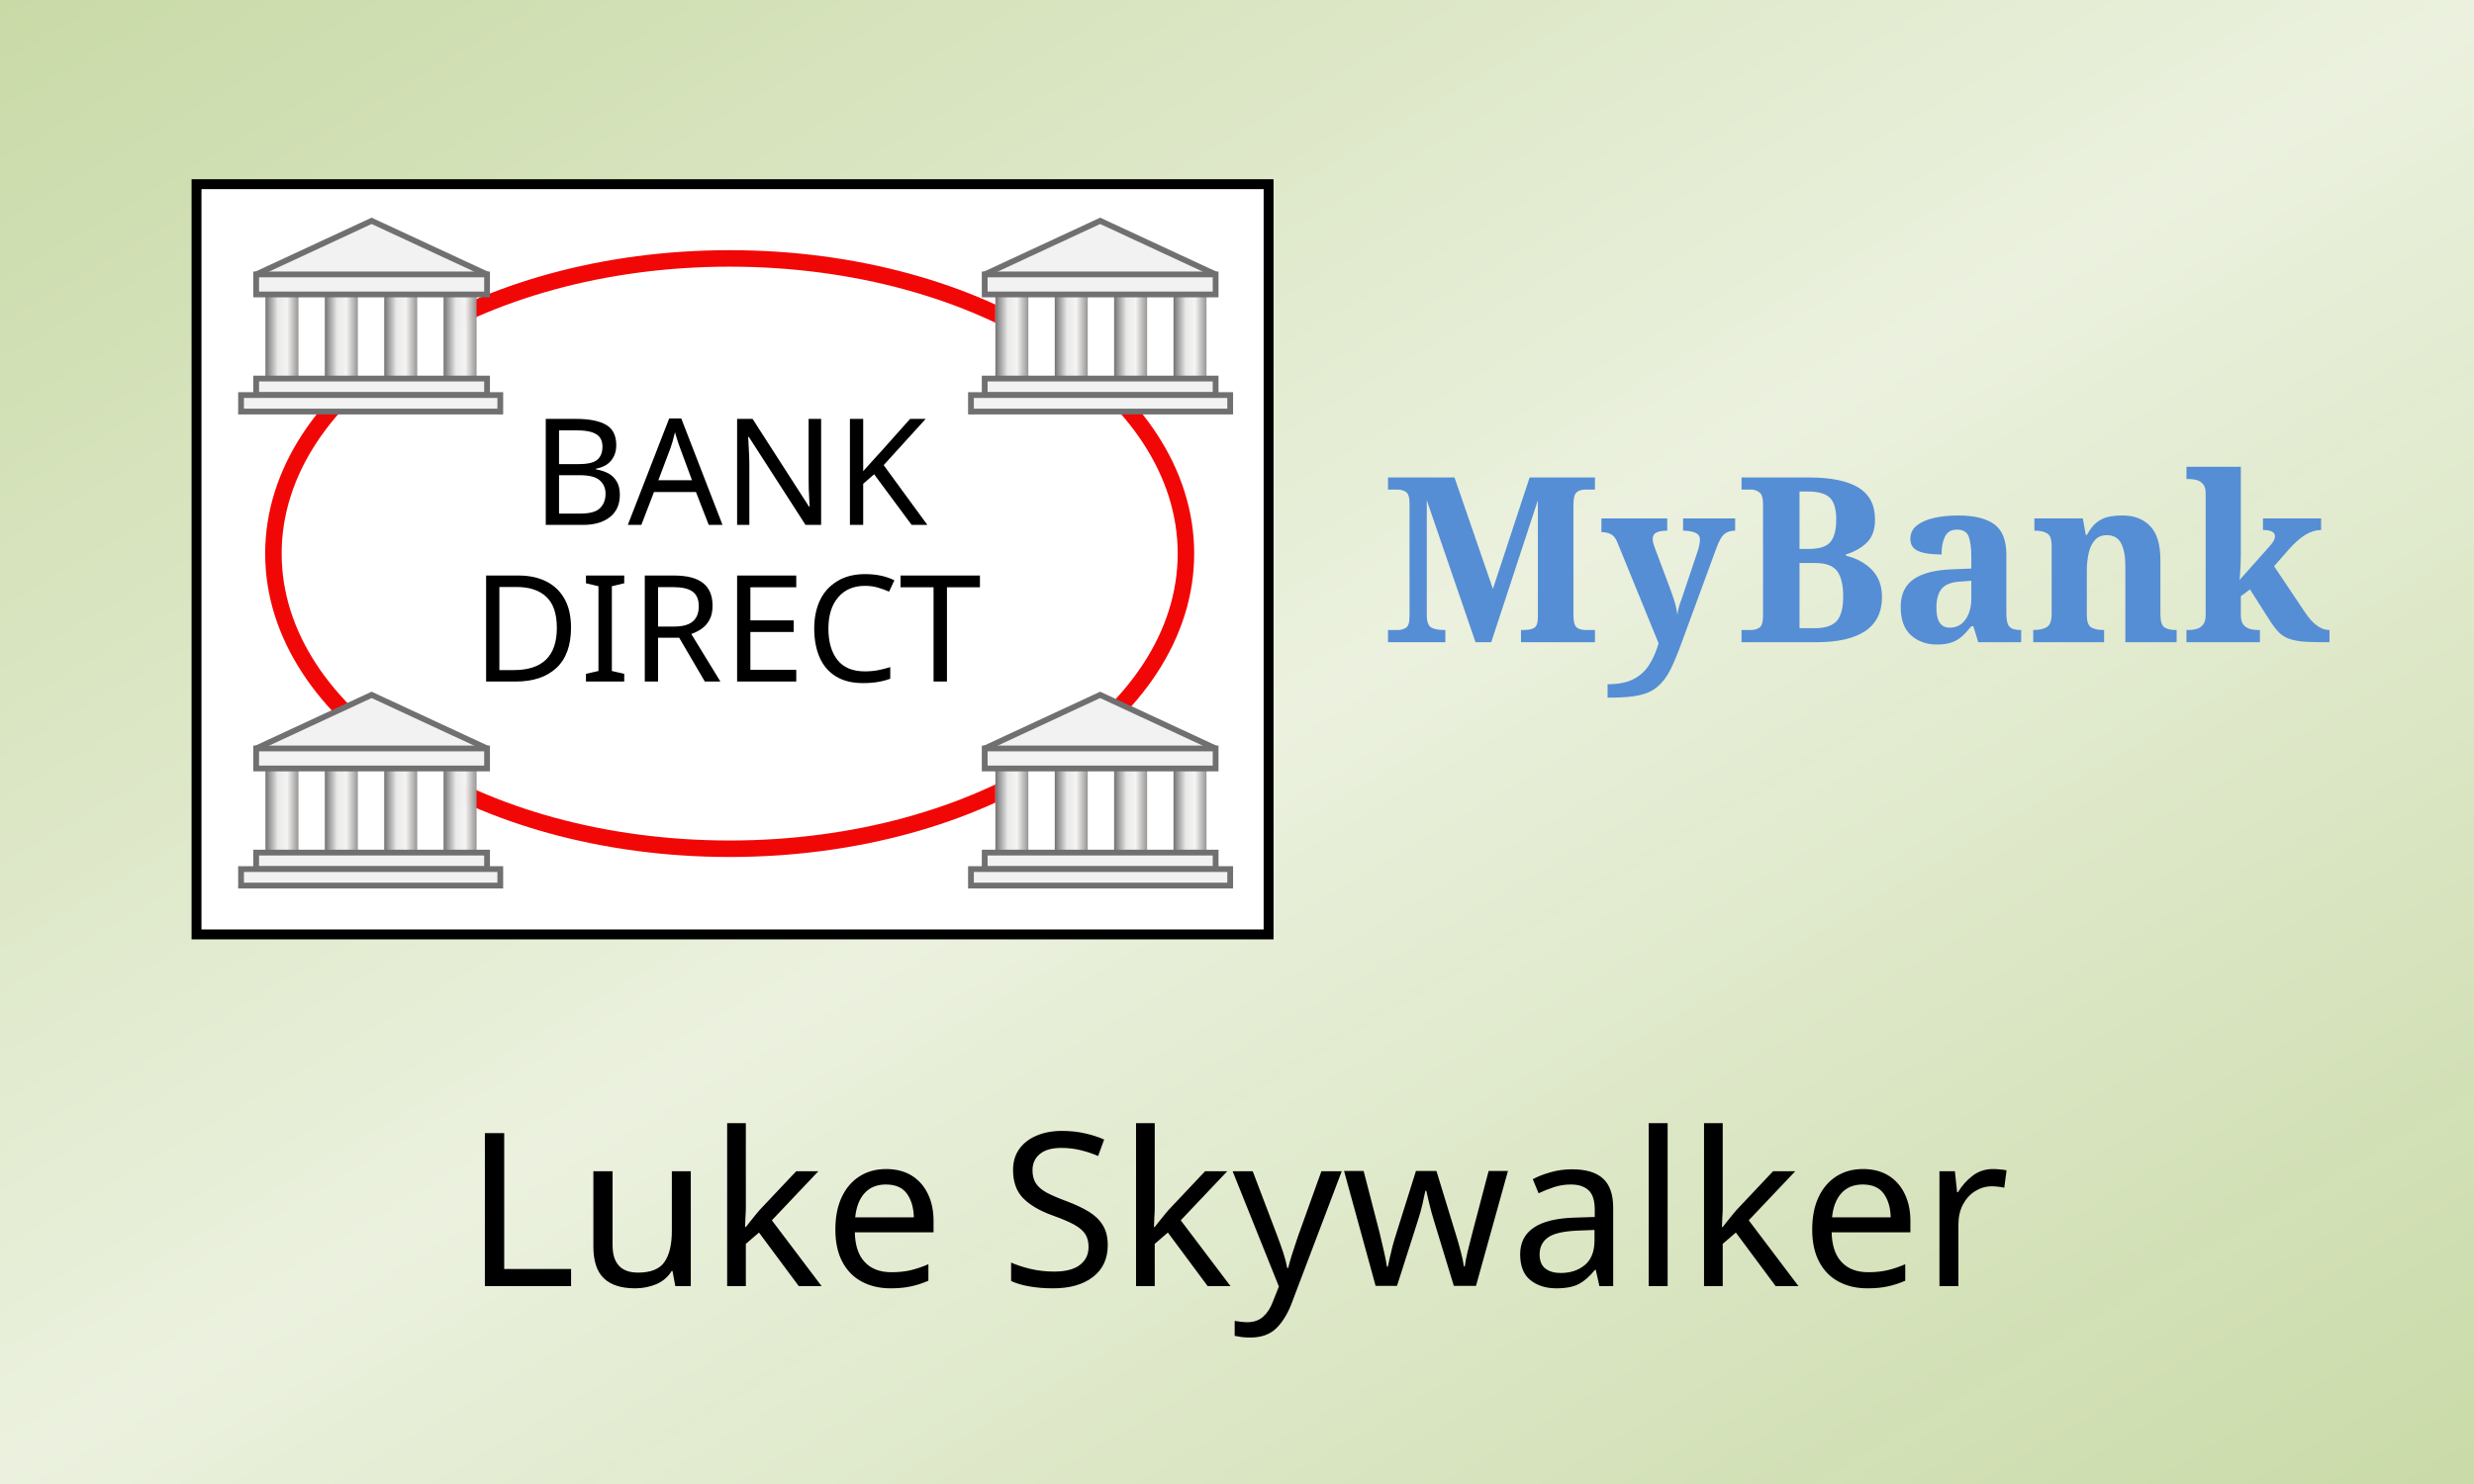
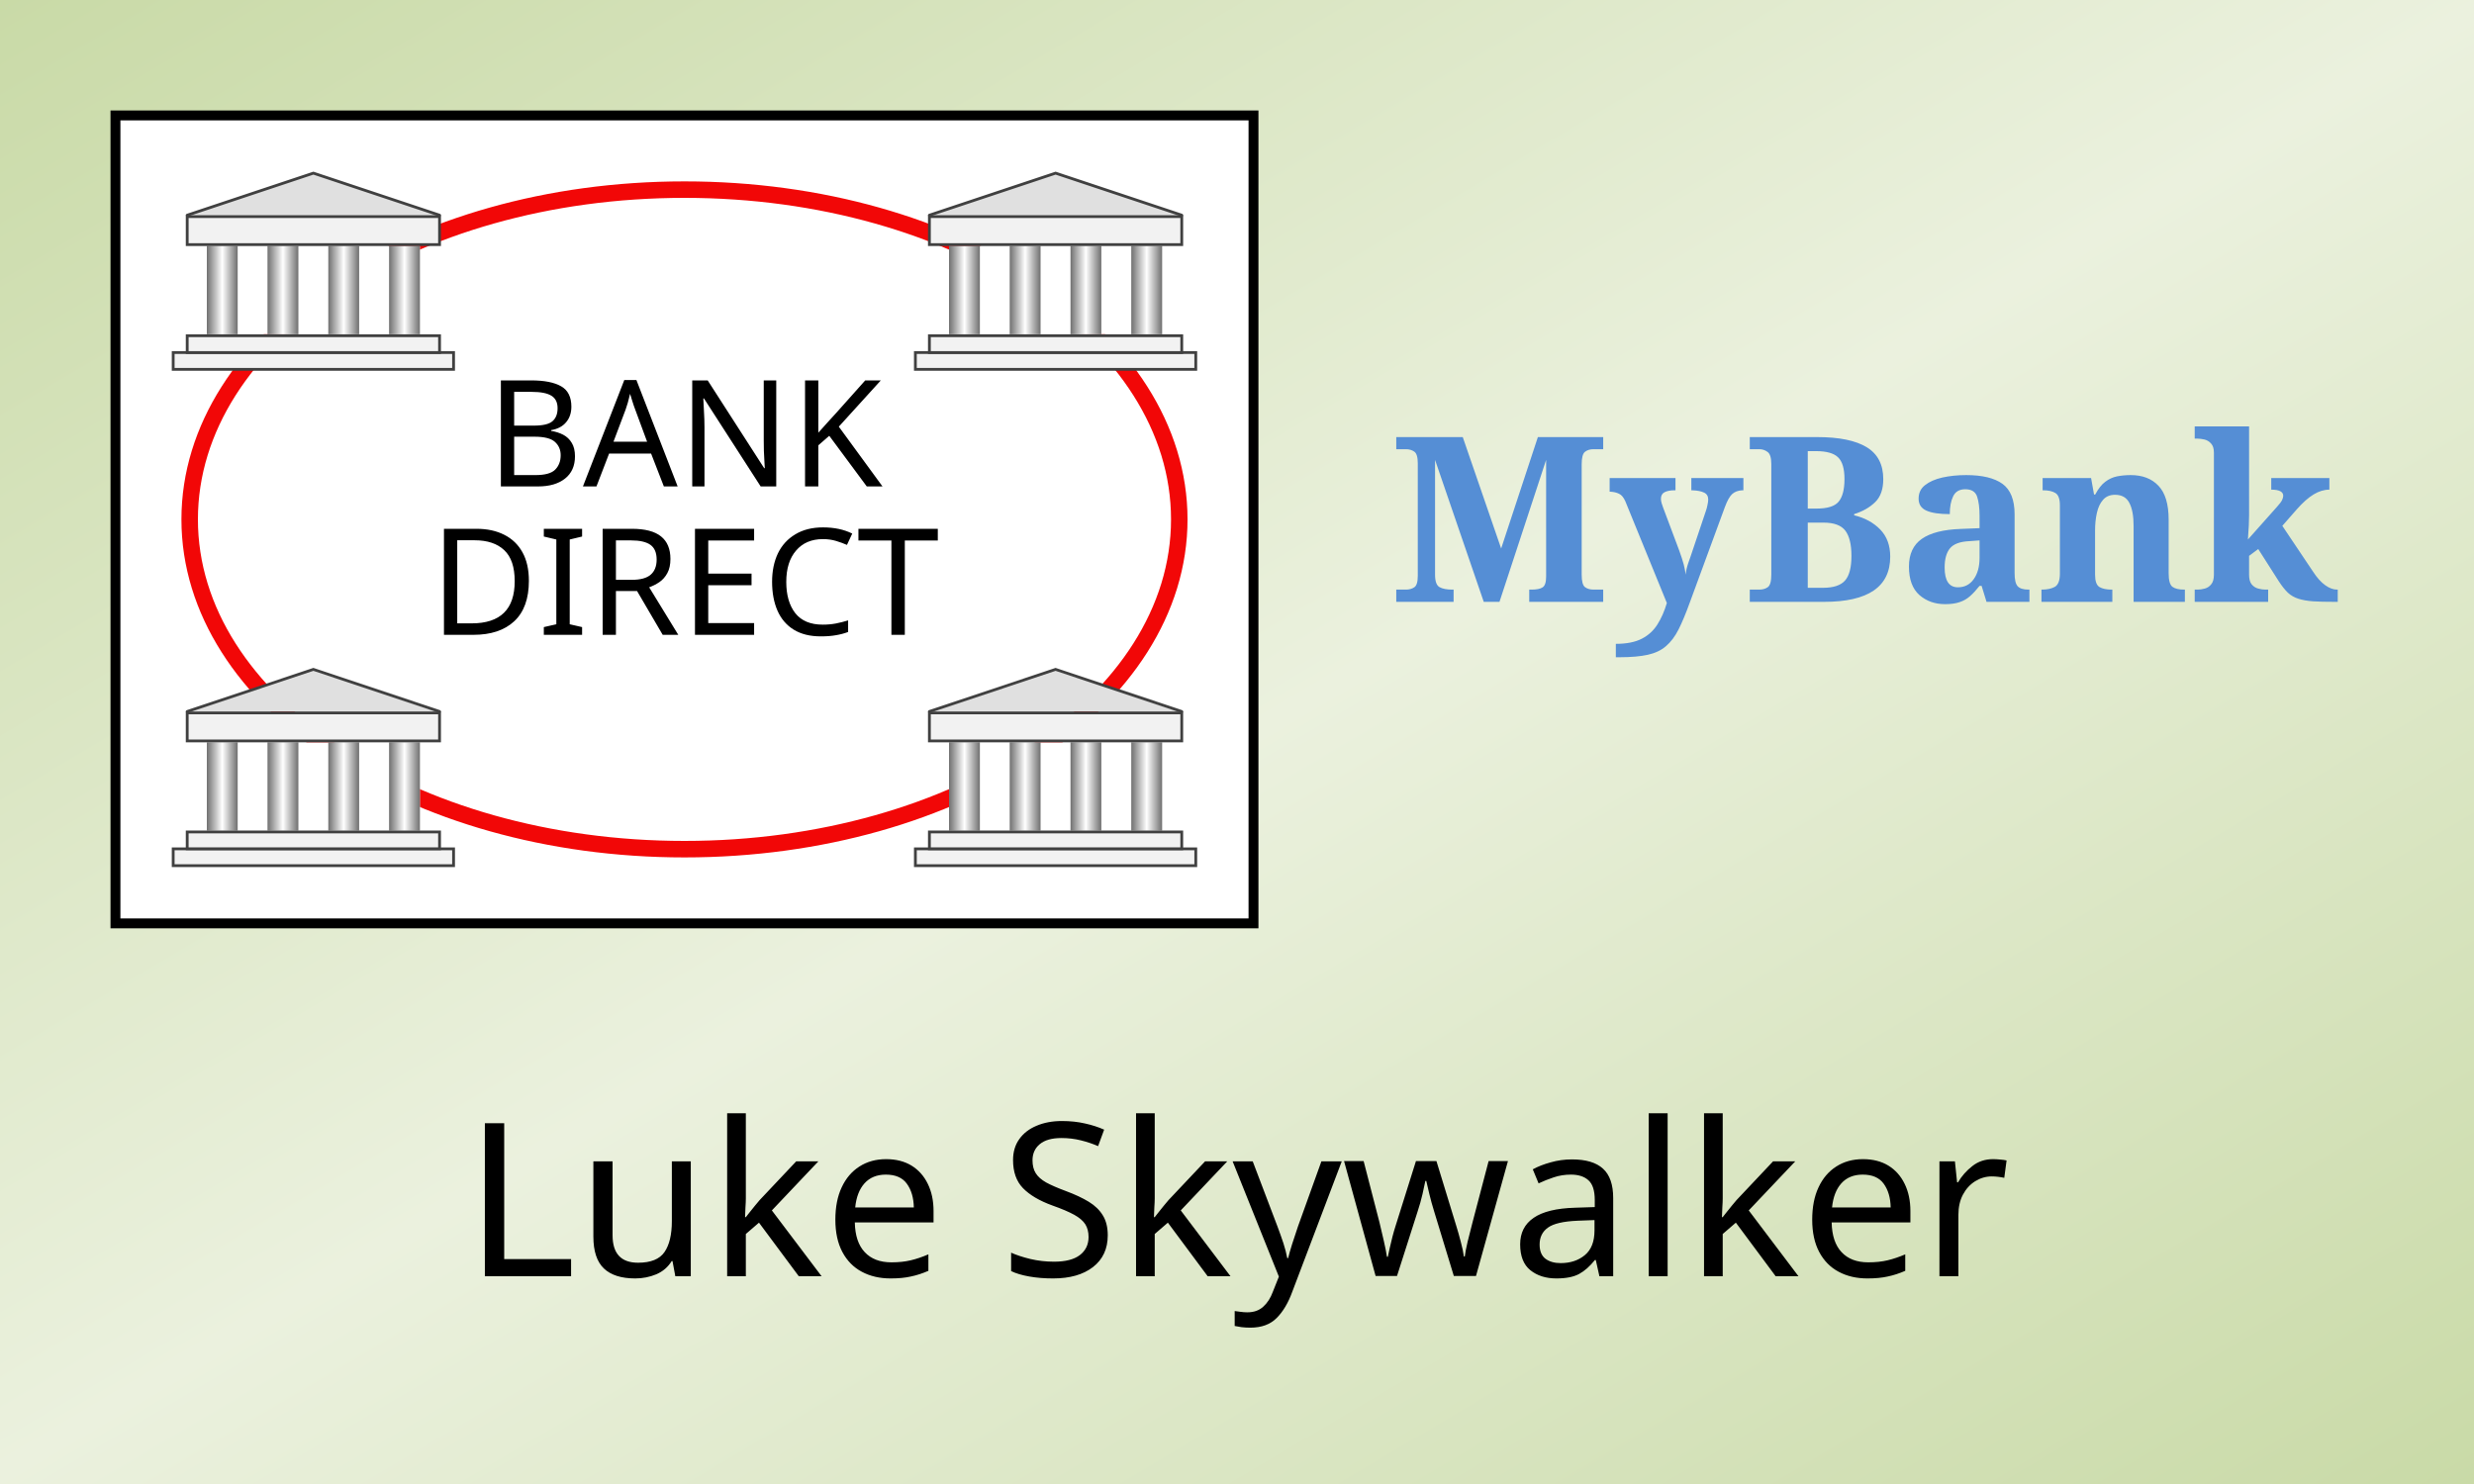
<svg xmlns="http://www.w3.org/2000/svg" width="300" height="180">
  <defs>
    <linearGradient y2="1" x2="1" y1="0" x1="0" id="bankdirectGradient">
      <stop offset="0" stop-color="#c9daa7" />
      <stop offset="0.5" stop-color="#ebf1de" />
-       <stop offset="1" stop-opacity="0.992" stop-color="#c9daa7" />
+       <stop offset="1" stop-color="#c9daa7" />
    </linearGradient>
-     <linearGradient y2="0.6" x2="1" y1="0.6" x1="0" id="bankPillar">
-       <stop stop-opacity="0.984" stop-color="#707070" offset="0" />
-       <stop offset="0.373" stop-opacity="0.977" stop-color="#e8e8e8" />
-       <stop stop-opacity="0.992" stop-color="#f4f4f2" offset="0.654" />
-       <stop stop-color="#969494" stop-opacity="0.984" offset="0.998" />
+     <linearGradient x2="1" x1="0" id="bankPillar">
+       <stop stop-color="#707070" offset="0" />
+       <stop stop-color="#ffffff" offset="0.5" />
+       <stop stop-color="#707070" offset="1" />
    </linearGradient>
+     <filter width="200%" height="200%" x="-50%" y="-50%" id="bankShaddow">
+       <feGaussianBlur stdDeviation="0.68" />
+     </filter>
  </defs>
-   <g>
-     <rect fill="url(#bankdirectGradient)" height="180" width="300" y="0" x="0" />
-     <text text-anchor="middle" font-size="26" font-family="Sans-serif" y="156" x="150">Luke Skywalker</text>
-     <text fill="#558ed5" font-weight="bold" text-anchor="middle" font-size="28" font-family="Serif" y="77.899" x="225">MyBank</text>
-     <rect height="91" width="130" y="22.339" x="23.831" stroke-width="1.2" fill="#ffffff" stroke="#000000" />
-     <ellipse ry="35.801" rx="55.327" cy="67.146" cx="88.481" stroke-width="2" fill-opacity="0" stroke="#f20707" fill="black" />
-     <text text-anchor="middle" font-family="Sans-serif" font-size="18" y="63.669" x="88.442" fill="#000000">BANK</text>
-     <text text-anchor="middle" font-family="Sans-serif" font-size="18" y="82.669" x="88.108" fill="#000000">DIRECT</text>
-     <rect fill="#ffffff" y="35.8" x="32.19" height="10" width="24" />
-     <rect fill="url(#bankPillar)" y="35.8" x="32.19" height="10" width="4" />
-     <rect fill="url(#bankPillar)" y="35.8" x="39.39" height="10" width="4" />
-     <rect fill="url(#bankPillar)" y="35.8" x="46.59" height="10" width="4" />
-     <rect fill="url(#bankPillar)" y="35.8" x="53.79" height="10" width="4" />
-     <path stroke="#707070" fill="#f2f2f2" d="m31.061,33.286l14,-6.5l14,6.5" stroke-width="0.7" />
-     <rect stroke="#707070" fill="#f2f2f2" stroke-width="0.7" y="45.917" x="31.061" height="2" width="28" />
-     <rect stroke="#707070" fill="#f2f2f2" stroke-width="0.7" y="47.918" x="29.23" height="2" width="31.434" />
-     <rect stroke="#707070" fill="#f2f2f2" stroke-width="0.7" y="33.286" x="31.061" height="2.429" width="28" />
-     <rect fill="#ffffff" y="93.297" x="32.19" height="10" width="24" />
-     <rect fill="url(#bankPillar)" y="93.297" x="32.19" height="10" width="4" />
-     <rect fill="url(#bankPillar)" y="93.297" x="39.39" height="10" width="4" />
-     <rect fill="url(#bankPillar)" y="93.297" x="46.59" height="10" width="4" />
-     <rect fill="url(#bankPillar)" y="93.297" x="53.79" height="10" width="4" />
-     <path stroke="#707070" fill="#f2f2f2" d="m31.061,90.783l14,-6.5l14,6.5" stroke-width="0.7" />
-     <rect stroke="#707070" fill="#f2f2f2" stroke-width="0.7" y="103.414" x="31.061" height="2" width="28" />
-     <rect stroke="#707070" fill="#f2f2f2" stroke-width="0.7" y="105.414" x="29.23" height="2" width="31.434" />
-     <rect stroke="#707070" fill="#f2f2f2" stroke-width="0.7" y="90.783" x="31.061" height="2.429" width="28" />
-     <rect fill="#ffffff" y="35.8" x="120.7" height="10" width="24" />
-     <rect fill="url(#bankPillar)" y="35.8" x="120.7" height="10" width="4" />
-     <rect fill="url(#bankPillar)" y="35.8" x="127.9" height="10" width="4" />
-     <rect fill="url(#bankPillar)" y="35.8" x="135.1" height="10" width="4" />
-     <rect fill="url(#bankPillar)" y="35.8" x="142.3" height="10" width="4" />
-     <path stroke="#707070" fill="#f2f2f2" d="m119.407,33.286l14,-6.5l14,6.5" stroke-width="0.7" />
-     <rect stroke="#707070" fill="#f2f2f2" stroke-width="0.7" y="45.917" x="119.407" height="2" width="28" />
-     <rect stroke="#707070" fill="#f2f2f2" stroke-width="0.7" y="47.918" x="117.74" height="2" width="31.434" />
-     <rect stroke="#707070" fill="#f2f2f2" stroke-width="0.7" y="33.286" x="119.407" height="2.429" width="28" />
-     <rect fill="#ffffff" y="93.297" x="120.7" height="10" width="24" />
-     <rect fill="url(#bankPillar)" y="93.297" x="120.7" height="10" width="4" />
-     <rect fill="url(#bankPillar)" y="93.297" x="127.9" height="10" width="4" />
-     <rect fill="url(#bankPillar)" y="93.297" x="135.1" height="10" width="4" />
-     <rect fill="url(#bankPillar)" y="93.297" x="142.3" height="10" width="4" />
-     <path stroke="#707070" fill="#f2f2f2" d="m119.407,90.783l14,-6.5l14,6.5" stroke-width="0.7" />
-     <rect stroke="#707070" fill="#f2f2f2" stroke-width="0.7" y="103.414" x="119.407" height="2" width="28" />
-     <rect stroke="#707070" fill="#f2f2f2" stroke-width="0.7" y="105.414" x="117.74" height="2" width="31.434" />
-     <rect stroke="#707070" fill="#f2f2f2" stroke-width="0.7" y="90.783" x="119.407" height="2.429" width="28" />
-   </g>
+   <rect x="0" y="0" width="300" height="180" fill="url(#bankdirectGradient)" />
+   <text x="150" y="154.8" font-family="Sans-serif" font-size="26" text-anchor="middle">Luke Skywalker</text>
+   <text x="226" y="73" font-family="Serif" font-size="28" text-anchor="middle" fill="#558ed5" font-weight="bold">MyBank</text>
+   <rect x="14" y="14" width="138" height="98" stroke="#000000" stroke-width="1.2" fill="#ffffff" />
+   <ellipse cx="83" cy="63" rx="60" ry="40" stroke="#f20707" stroke-width="2" fill="none" />
+   <text x="83" y="59" font-family="Sans-serif" font-size="18" text-anchor="middle">BANK</text>
+   <text x="83" y="77" font-family="Sans-serif" font-size="18" text-anchor="middle">DIRECT</text>
+   <rect x="25.08" y="29.83" width="25.84" height="10.71" fill="#ffffff" />
+   <rect x="25.08" y="29.83" width="3.74" height="10.71" fill="url(#bankPillar)" />
+   <rect x="32.44" y="29.83" width="3.74" height="10.71" fill="url(#bankPillar)" />
+   <rect x="39.81" y="29.83" width="3.74" height="10.71" fill="url(#bankPillar)" />
+   <rect x="47.18" y="29.83" width="3.74" height="10.71" fill="url(#bankPillar)" />
+   <path stroke="#404040" stroke-width="0.34" fill="#e0e0e0" d="M 22.7,26.1 L 38,21 53.3,26.1" stroke-linecap="round" />
+   <rect x="22.7" y="26.27" width="30.6" height="3.4" stroke="#404040" stroke-width="0.34" fill="#f2f2f2" />
+   <rect x="21" y="42.76" width="34" height="2.04" stroke="#404040" stroke-width="0.34" fill="#f2f2f2" />
+   <rect x="22.7" y="40.72" width="30.6" height="2.04" stroke="#404040" stroke-width="0.34" fill="#f2f2f2" />
+   <rect x="25.08" y="90.04" width="25.84" height="10.71" fill="#ffffff" />
+   <rect x="25.08" y="90.04" width="3.74" height="10.71" fill="url(#bankPillar)" />
+   <rect x="32.44" y="90.04" width="3.74" height="10.71" fill="url(#bankPillar)" />
+   <rect x="39.81" y="90.04" width="3.74" height="10.71" fill="url(#bankPillar)" />
+   <rect x="47.18" y="90.04" width="3.74" height="10.71" fill="url(#bankPillar)" />
+   <path stroke="#404040" stroke-width="0.34" fill="#e0e0e0" d="M 22.7,86.3 L 38,81.19 53.3,86.3" stroke-linecap="round" />
+   <rect x="22.7" y="86.47" width="30.6" height="3.4" stroke="#404040" stroke-width="0.34" fill="#f2f2f2" />
+   <rect x="21" y="102.96" width="34" height="2.04" stroke="#404040" stroke-width="0.34" fill="#f2f2f2" />
+   <rect x="22.7" y="100.91" width="30.6" height="2.04" stroke="#404040" stroke-width="0.34" fill="#f2f2f2" />
+   <rect x="115.08" y="29.83" width="25.84" height="10.71" fill="#ffffff" />
+   <rect x="115.08" y="29.83" width="3.74" height="10.71" fill="url(#bankPillar)" />
+   <rect x="122.44" y="29.83" width="3.74" height="10.71" fill="url(#bankPillar)" />
+   <rect x="129.81" y="29.83" width="3.74" height="10.71" fill="url(#bankPillar)" />
+   <rect x="137.18" y="29.83" width="3.74" height="10.71" fill="url(#bankPillar)" />
+   <path stroke="#404040" stroke-width="0.34" fill="#e0e0e0" d="M 112.7,26.1 L 128,21 143.3,26.1" stroke-linecap="round" />
+   <rect x="112.7" y="26.27" width="30.6" height="3.4" stroke="#404040" stroke-width="0.34" fill="#f2f2f2" />
+   <rect x="111" y="42.76" width="34" height="2.04" stroke="#404040" stroke-width="0.34" fill="#f2f2f2" />
+   <rect x="112.7" y="40.72" width="30.6" height="2.04" stroke="#404040" stroke-width="0.34" fill="#f2f2f2" />
+   <rect x="115.08" y="90.04" width="25.84" height="10.71" fill="#ffffff" />
+   <rect x="115.08" y="90.04" width="3.74" height="10.71" fill="url(#bankPillar)" />
+   <rect x="122.44" y="90.04" width="3.74" height="10.71" fill="url(#bankPillar)" />
+   <rect x="129.81" y="90.04" width="3.74" height="10.71" fill="url(#bankPillar)" />
+   <rect x="137.18" y="90.04" width="3.74" height="10.71" fill="url(#bankPillar)" />
+   <path stroke="#404040" stroke-width="0.34" fill="#e0e0e0" d="M 112.7,86.3 L 128,81.19 143.3,86.3" stroke-linecap="round" />
+   <rect x="112.7" y="86.47" width="30.6" height="3.4" stroke="#404040" stroke-width="0.34" fill="#f2f2f2" />
+   <rect x="111" y="102.96" width="34" height="2.04" stroke="#404040" stroke-width="0.34" fill="#f2f2f2" />
+   <rect x="112.7" y="100.91" width="30.6" height="2.04" stroke="#404040" stroke-width="0.34" fill="#f2f2f2" />
</svg>
